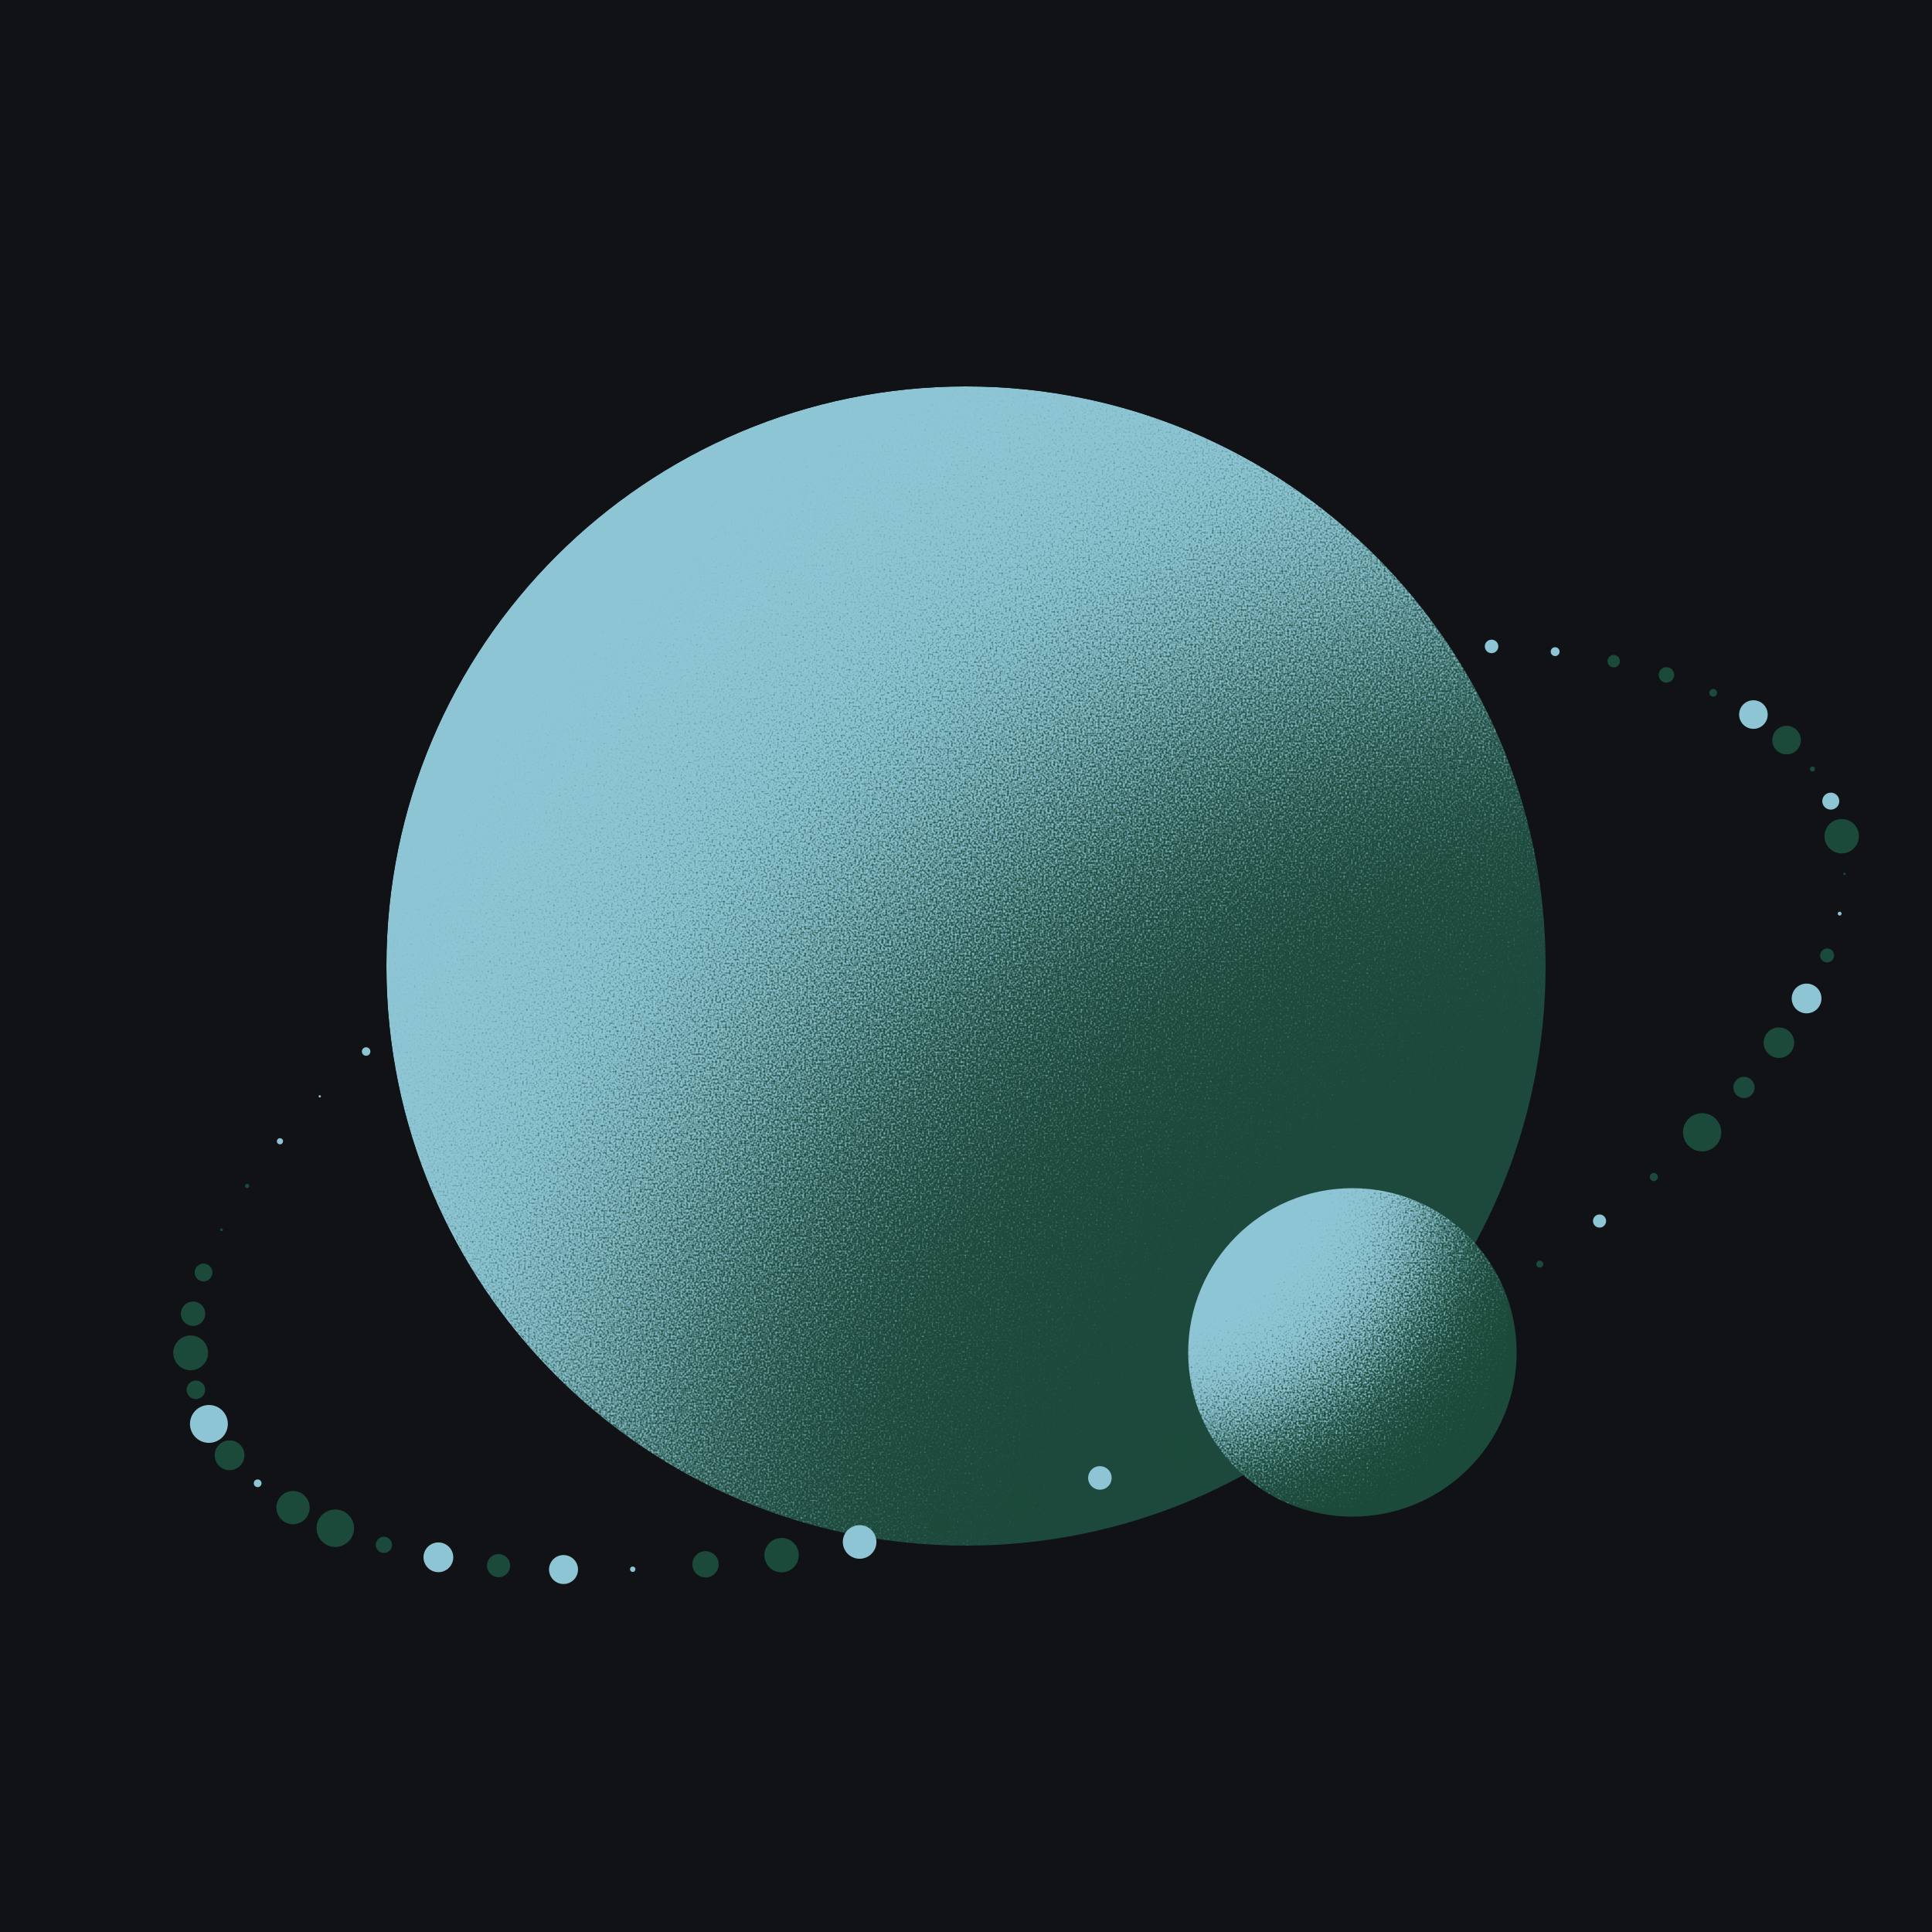
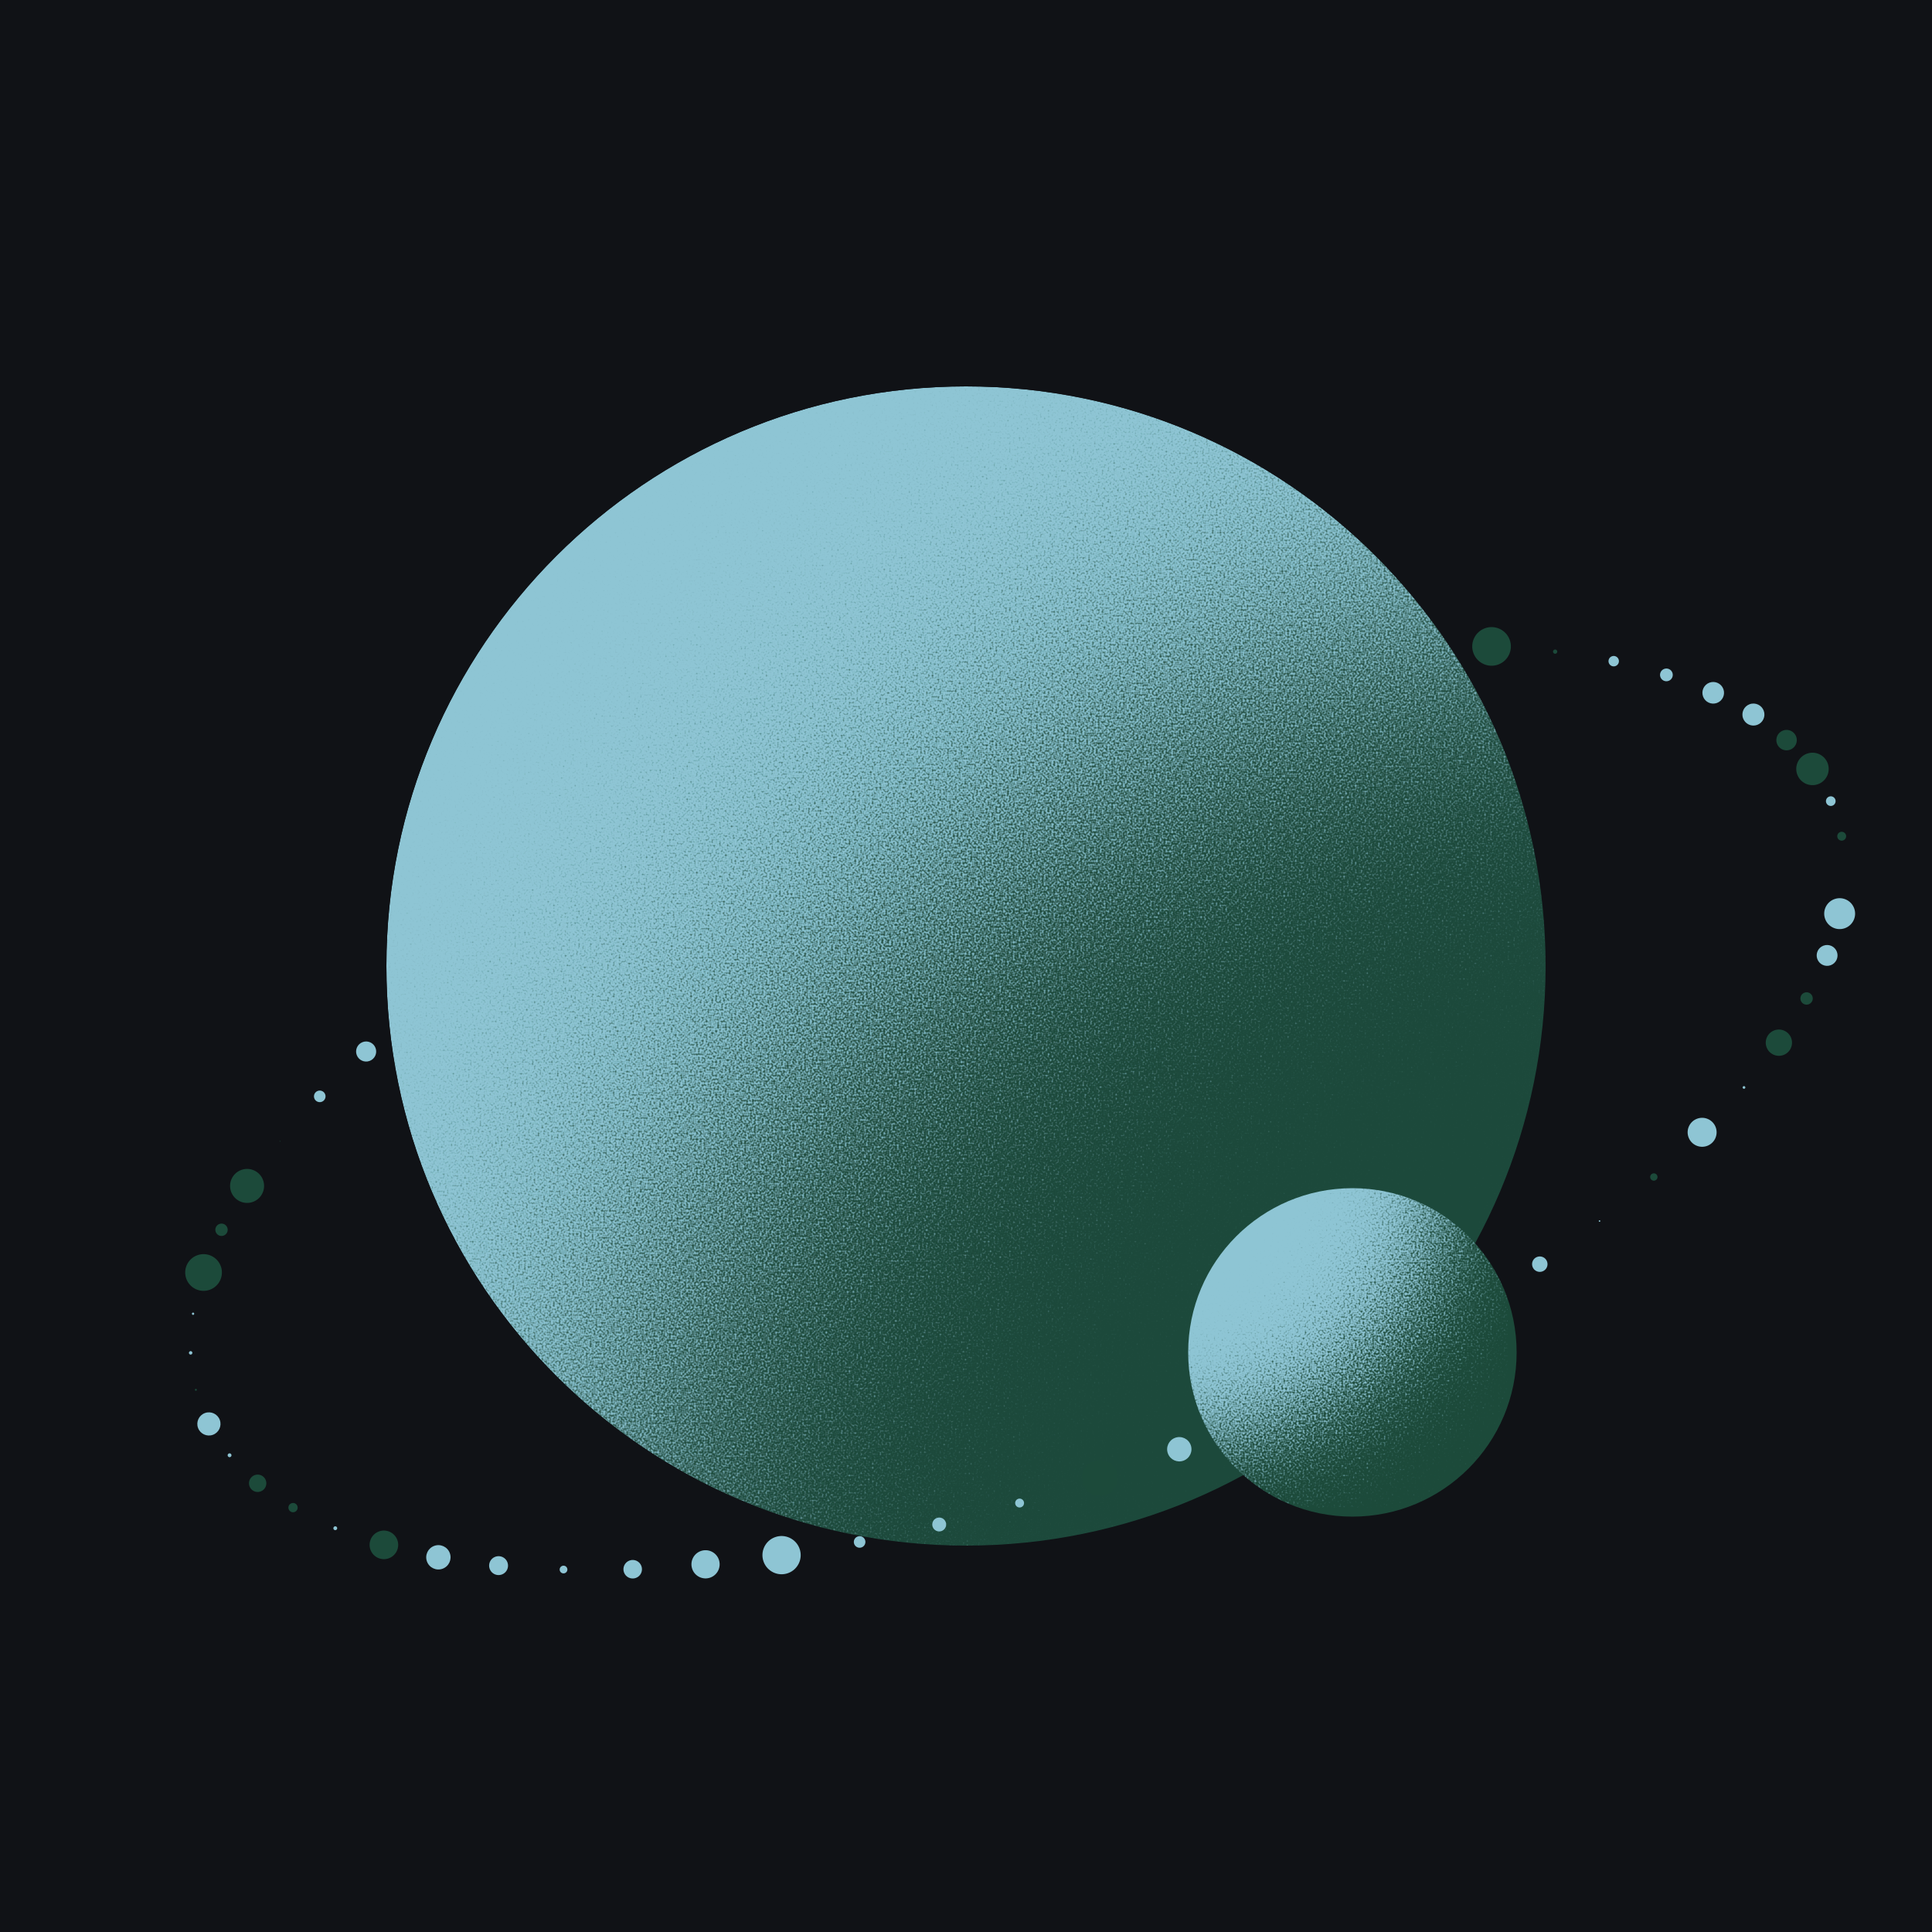
<svg xmlns="http://www.w3.org/2000/svg" viewBox="-5 -5 10 10">
  <rect x="-5" y="-5" width="10" height="10" fill="#101216" />
  <defs>
    <mask id="mask-31">
      <circle r="3" fill="#fff" />
    </mask>
    <filter id="filter-32">
      <feTurbulence type="fractalNoise" baseFrequency="100" />
      <feDisplacementMap in="SourceGraphic" scale="3" />
    </filter>
    <filter id="filter-33">
      <feGaussianBlur stdDeviation=".7" />
    </filter>
    <mask id="mask-34">
      <circle r=".85" cx="2" cy="2" fill="#fff" />
    </mask>
    <filter id="filter-35">
      <feTurbulence type="fractalNoise" baseFrequency="100" />
      <feDisplacementMap in="SourceGraphic" scale="1" />
    </filter>
    <filter id="filter-36">
      <feGaussianBlur stdDeviation=".2" />
    </filter>
  </defs>
  <g mask="url(#mask-31)">
    <circle r="3" fill="#8ec5d4" />
    <g filter="url(#filter-32)">
      <circle cx="4" cy="4" r="6" fill="#1c4a3a" filter="url(#filter-33)" />
    </g>
  </g>
  <g transform="rotate(-20)">
-     <circle r="0.022" fill="#8ec5d4" cx="-3.069" cy="-0.646" />
-     <circle r="0.006" fill="#8ec5d4" cx="-3.374" cy="-0.51" />
-     <circle r="0.016" fill="#8ec5d4" cx="-3.647" cy="-0.362" />
-     <circle r="0.011" fill="#1c4a3a" cx="-3.886" cy="-0.203" />
-     <circle r="0.007" fill="#1c4a3a" cx="-4.088" cy="-0.035" />
-     <circle r="0.046" fill="#1c4a3a" cx="-4.251" cy="0.141" />
-     <circle r="0.063" fill="#1c4a3a" cx="-4.375" cy="0.323" />
-     <circle r="0.09" fill="#1c4a3a" cx="-4.456" cy="0.509" />
-     <circle r="0.048" fill="#1c4a3a" cx="-4.496" cy="0.698" />
-     <circle r="0.098" fill="#8ec5d4" cx="-4.493" cy="0.887" />
-     <circle r="0.077" fill="#1c4a3a" cx="-4.448" cy="1.076" />
-     <circle r="0.02" fill="#8ec5d4" cx="-4.361" cy="1.262" />
-     <circle r="0.086" fill="#1c4a3a" cx="-4.232" cy="1.443" />
-     <circle r="0.097" fill="#1c4a3a" cx="-4.063" cy="1.618" />
-     <circle r="0.042" fill="#1c4a3a" cx="-3.856" cy="1.785" />
-     <circle r="0.077" fill="#8ec5d4" cx="-3.613" cy="1.942" />
-     <circle r="0.06" fill="#1c4a3a" cx="-3.335" cy="2.089" />
-     <circle r="0.075" fill="#8ec5d4" cx="-3.026" cy="2.223" />
-     <circle r="0.014" fill="#8ec5d4" cx="-2.689" cy="2.344" />
-     <circle r="0.068" fill="#1c4a3a" cx="-2.326" cy="2.449" />
-     <circle r="0.089" fill="#1c4a3a" cx="-1.94" cy="2.539" />
-     <circle r="0.087" fill="#8ec5d4" cx="-1.537" cy="2.613" />
-     <circle r="0.05" fill="#1c4a3a" cx="-1.119" cy="2.669" />
-     <circle r="0.065" fill="#1c4a3a" cx="-0.69" cy="2.707" />
-     <circle r="0.061" fill="#8ec5d4" cx="-0.255" cy="2.727" />
-     <circle r="0.082" fill="#1c4a3a" cx="0.182" cy="2.728" />
-     <circle r="0.099" fill="#8ec5d4" cx="0.618" cy="2.712" />
-     <circle r="0.096" fill="#8ec5d4" cx="1.048" cy="2.676" />
-     <circle r="0.052" fill="#1c4a3a" cx="1.468" cy="2.623" />
-     <circle r="0.028" fill="#8ec5d4" cx="1.874" cy="2.553" />
-     <circle r="0.018" fill="#1c4a3a" cx="2.263" cy="2.466" />
-     <circle r="0.034" fill="#8ec5d4" cx="2.63" cy="2.362" />
-     <circle r="0.021" fill="#1c4a3a" cx="2.972" cy="2.244" />
-     <circle r="0.099" fill="#1c4a3a" cx="3.286" cy="2.112" />
-     <circle r="0.055" fill="#1c4a3a" cx="3.569" cy="1.968" />
-     <circle r="0.079" fill="#1c4a3a" cx="3.818" cy="1.812" />
-     <circle r="0.077" fill="#8ec5d4" cx="4.031" cy="1.646" />
-     <circle r="0.036" fill="#1c4a3a" cx="4.207" cy="1.473" />
-     <circle r="0.01" fill="#8ec5d4" cx="4.342" cy="1.292" />
-     <circle r="0.006" fill="#1c4a3a" cx="4.436" cy="1.107" />
-     <circle r="0.089" fill="#1c4a3a" cx="4.489" cy="0.919" />
-     <circle r="0.044" fill="#8ec5d4" cx="4.498" cy="0.729" />
-     <circle r="0.013" fill="#1c4a3a" cx="4.466" cy="0.54" />
-     <circle r="0.074" fill="#1c4a3a" cx="4.391" cy="0.354" />
-     <circle r="0.074" fill="#8ec5d4" cx="4.275" cy="0.171" />
-     <circle r="0.02" fill="#1c4a3a" cx="4.118" cy="-0.006" />
-     <circle r="0.04" fill="#1c4a3a" cx="3.922" cy="-0.176" />
-     <circle r="0.032" fill="#1c4a3a" cx="3.69" cy="-0.336" />
-     <circle r="0.023" fill="#8ec5d4" cx="3.422" cy="-0.486" />
-     <circle r="0.035" fill="#8ec5d4" cx="3.122" cy="-0.624" />
+     <circle r="0.052" fill="#8ec5d4" cx="-3.069" cy="-0.646" />
+     <circle r="0.03" fill="#8ec5d4" cx="-3.374" cy="-0.51" />
+     <circle r="0.002" fill="#1c4a3a" cx="-3.647" cy="-0.362" />
+     <circle r="0.088" fill="#1c4a3a" cx="-3.886" cy="-0.203" />
+     <circle r="0.032" fill="#1c4a3a" cx="-4.088" cy="-0.035" />
+     <circle r="0.095" fill="#1c4a3a" cx="-4.251" cy="0.141" />
+     <circle r="0.006" fill="#8ec5d4" cx="-4.375" cy="0.323" />
+     <circle r="0.009" fill="#8ec5d4" cx="-4.456" cy="0.509" />
+     <circle r="0.005" fill="#1c4a3a" cx="-4.496" cy="0.698" />
+     <circle r="0.06" fill="#8ec5d4" cx="-4.493" cy="0.887" />
+     <circle r="0.01" fill="#8ec5d4" cx="-4.448" cy="1.076" />
+     <circle r="0.045" fill="#1c4a3a" cx="-4.361" cy="1.262" />
+     <circle r="0.024" fill="#1c4a3a" cx="-4.232" cy="1.443" />
+     <circle r="0.01" fill="#8ec5d4" cx="-4.063" cy="1.618" />
+     <circle r="0.074" fill="#1c4a3a" cx="-3.856" cy="1.785" />
+     <circle r="0.063" fill="#8ec5d4" cx="-3.613" cy="1.942" />
+     <circle r="0.049" fill="#8ec5d4" cx="-3.335" cy="2.089" />
+     <circle r="0.02" fill="#8ec5d4" cx="-3.026" cy="2.223" />
+     <circle r="0.048" fill="#8ec5d4" cx="-2.689" cy="2.344" />
+     <circle r="0.073" fill="#8ec5d4" cx="-2.326" cy="2.449" />
+     <circle r="0.099" fill="#8ec5d4" cx="-1.94" cy="2.539" />
+     <circle r="0.03" fill="#8ec5d4" cx="-1.537" cy="2.613" />
+     <circle r="0.036" fill="#8ec5d4" cx="-1.119" cy="2.669" />
+     <circle r="0.023" fill="#8ec5d4" cx="-0.69" cy="2.707" />
+     <circle r="0.093" fill="#1c4a3a" cx="-0.255" cy="2.727" />
+     <circle r="0.063" fill="#8ec5d4" cx="0.182" cy="2.728" />
+     <circle r="0.065" fill="#1c4a3a" cx="0.618" cy="2.712" />
+     <circle r="0.027" fill="#1c4a3a" cx="1.048" cy="2.676" />
+     <circle r="0.021" fill="#8ec5d4" cx="1.468" cy="2.623" />
+     <circle r="0.078" fill="#8ec5d4" cx="1.874" cy="2.553" />
+     <circle r="0.04" fill="#8ec5d4" cx="2.263" cy="2.466" />
+     <circle r="0.004" fill="#8ec5d4" cx="2.63" cy="2.362" />
+     <circle r="0.019" fill="#1c4a3a" cx="2.972" cy="2.244" />
+     <circle r="0.075" fill="#8ec5d4" cx="3.286" cy="2.112" />
+     <circle r="0.007" fill="#8ec5d4" cx="3.569" cy="1.968" />
+     <circle r="0.068" fill="#1c4a3a" cx="3.818" cy="1.812" />
+     <circle r="0.032" fill="#1c4a3a" cx="4.031" cy="1.646" />
+     <circle r="0.054" fill="#8ec5d4" cx="4.207" cy="1.473" />
+     <circle r="0.08" fill="#8ec5d4" cx="4.342" cy="1.292" />
+     <circle r="0" fill="#1c4a3a" cx="4.436" cy="1.107" />
+     <circle r="0.023" fill="#1c4a3a" cx="4.489" cy="0.919" />
+     <circle r="0.025" fill="#8ec5d4" cx="4.498" cy="0.729" />
+     <circle r="0.084" fill="#1c4a3a" cx="4.466" cy="0.54" />
+     <circle r="0.053" fill="#1c4a3a" cx="4.391" cy="0.354" />
+     <circle r="0.057" fill="#8ec5d4" cx="4.275" cy="0.171" />
+     <circle r="0.056" fill="#8ec5d4" cx="4.118" cy="-0.006" />
+     <circle r="0.033" fill="#8ec5d4" cx="3.922" cy="-0.176" />
+     <circle r="0.027" fill="#8ec5d4" cx="3.69" cy="-0.336" />
+     <circle r="0.011" fill="#1c4a3a" cx="3.422" cy="-0.486" />
+     <circle r="0.1" fill="#1c4a3a" cx="3.122" cy="-0.624" />
  </g>
  <g mask="url(#mask-34)">
    <circle r="8" fill="#1c4a3a" />
    <g filter="url(#filter-35)">
      <circle cx="1" cy="1" r="1.5" fill="#8ec5d4" filter="url(#filter-36)" />
    </g>
  </g>
</svg>
